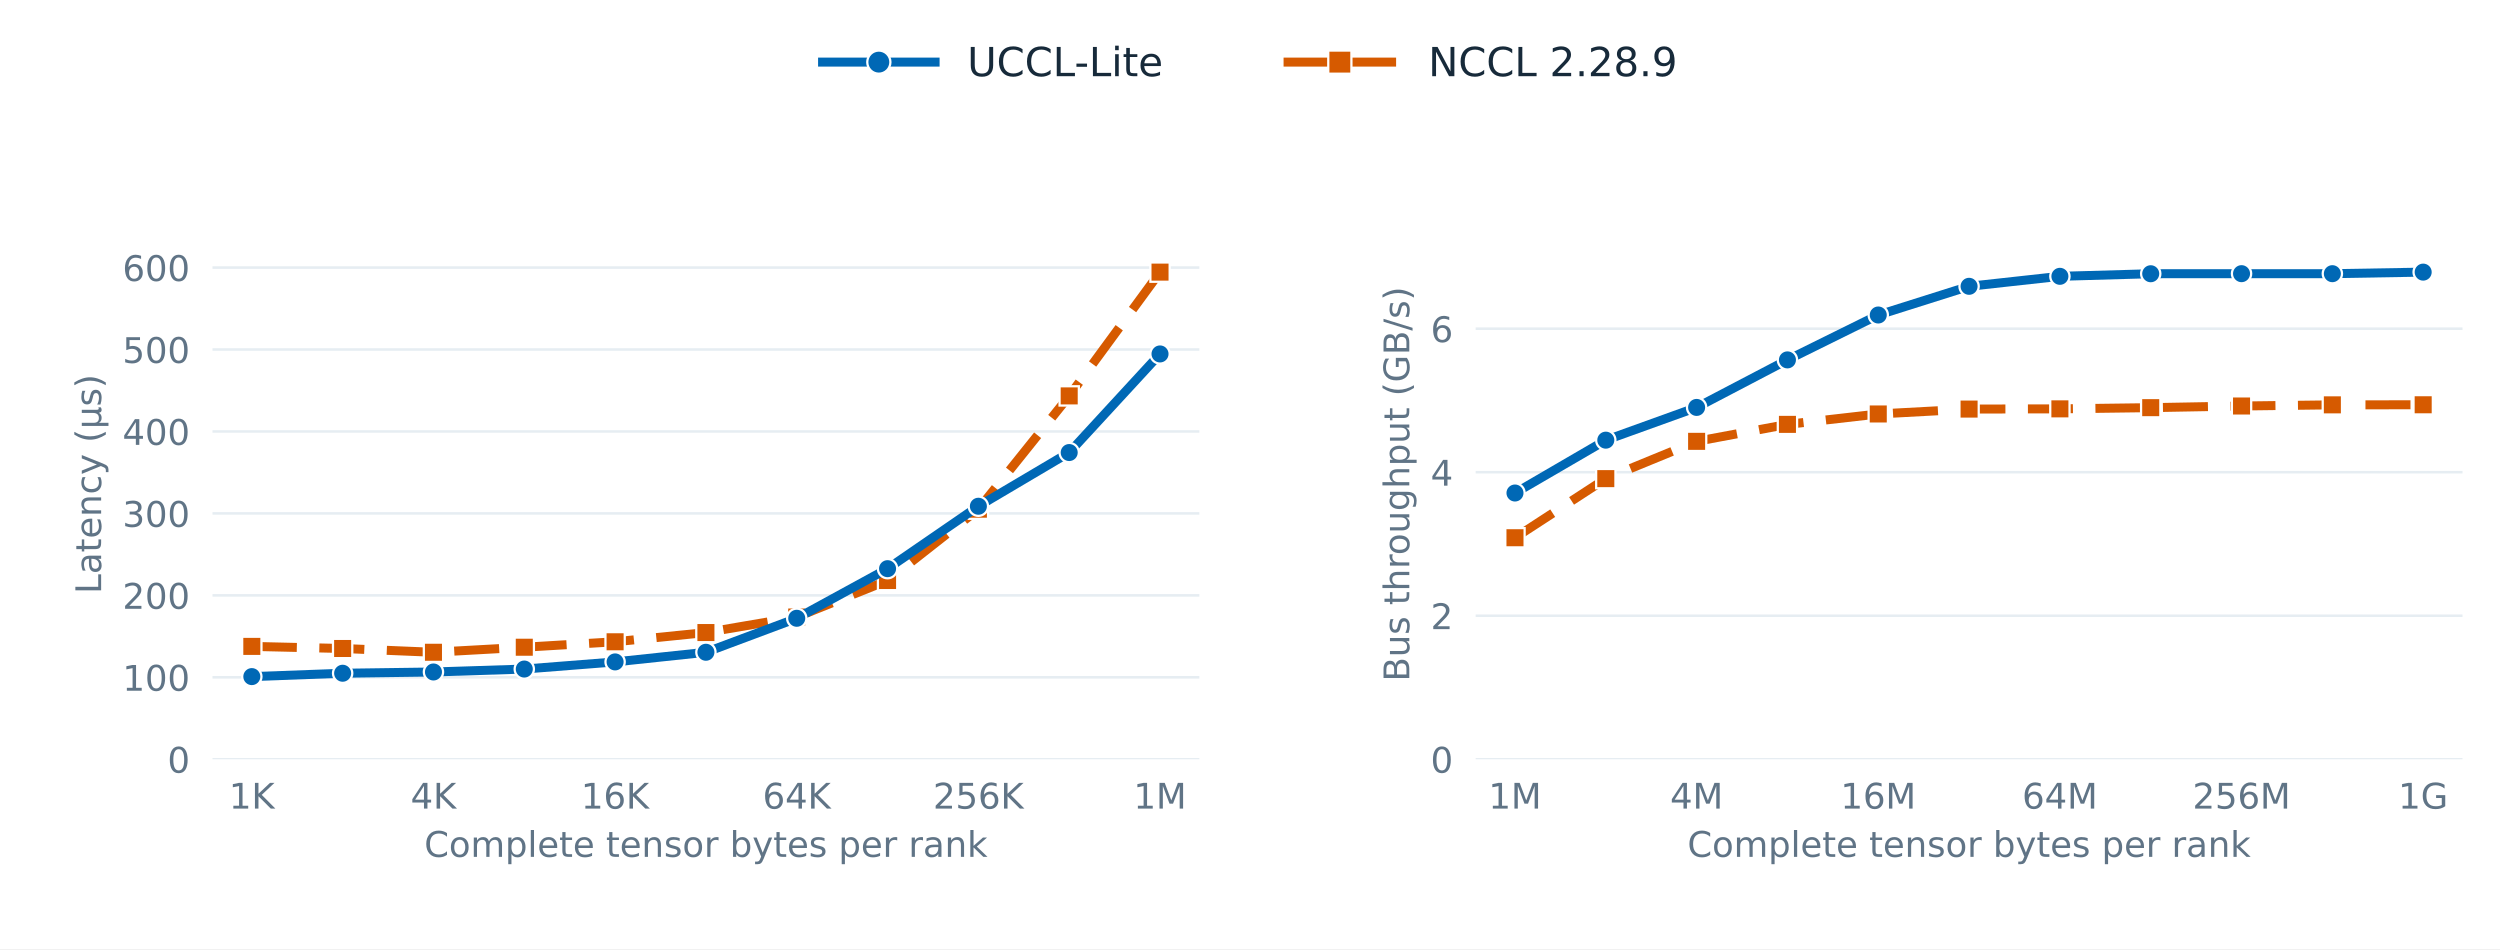
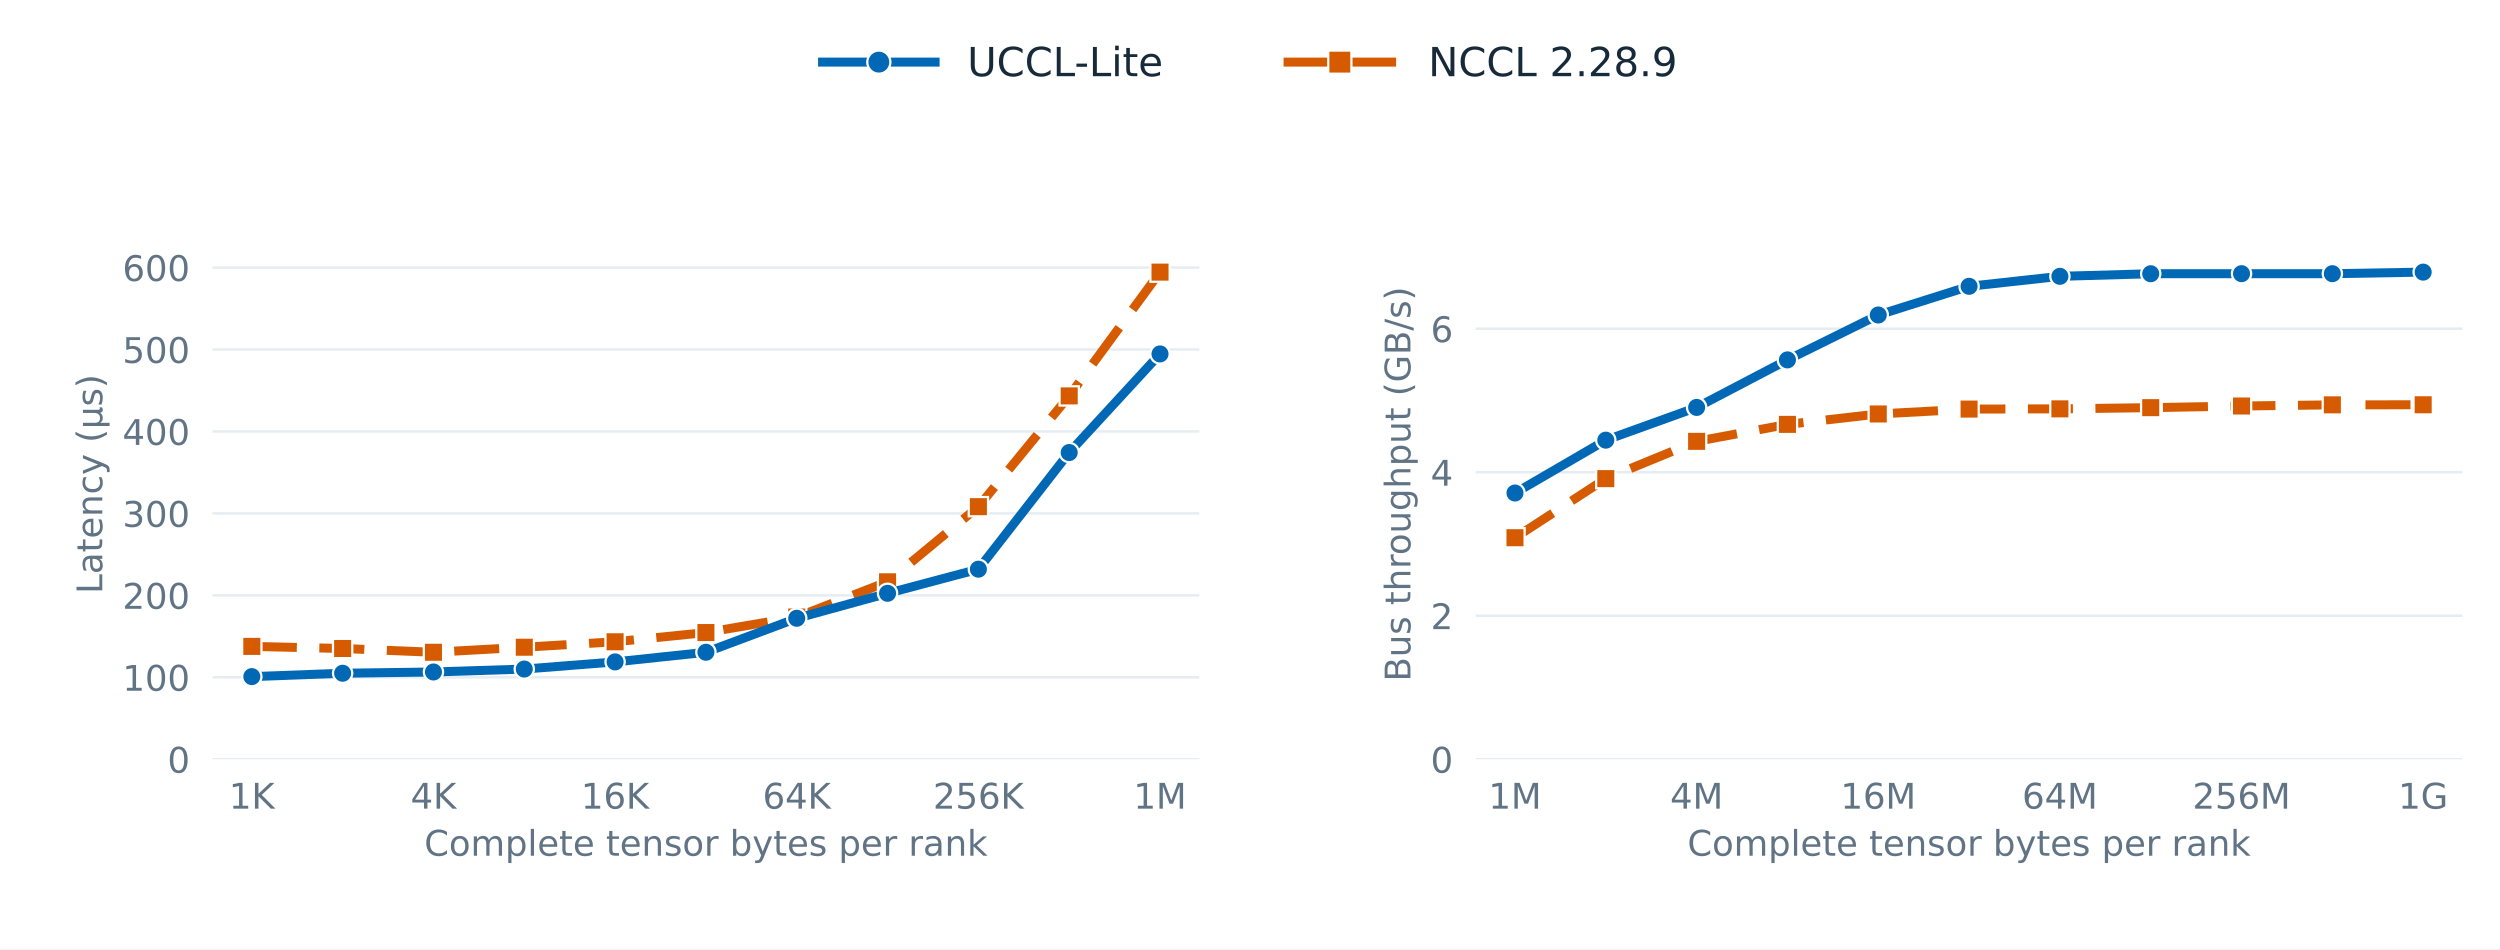
<svg xmlns="http://www.w3.org/2000/svg" xmlns:xlink="http://www.w3.org/1999/xlink" width="777.6pt" height="295.2pt" viewBox="0 0 777.6 295.2" version="1.1">
  <defs>
    <style type="text/css">*{stroke-linejoin: round; stroke-linecap: butt}</style>
  </defs>
  <g id="figure_1">
    <g id="patch_1">
      <path d="M 0 295.2 L 777.6 295.2 L 777.6 0 L 0 0 z " style="fill: #ffffff" />
    </g>
    <g id="axes_1">
      <g id="patch_2">
        <path d="M 66.096 236.16 L 373.043 236.16 L 373.043 64.944 L 66.096 64.944 z " style="fill: #ffffff" />
      </g>
      <g id="matplotlib.axis_1">
        <g id="xtick_1">
          <g id="line2d_1" />
          <g id="text_1">
-             <text style="font-size: 11px; font-family: 'DejaVu Sans'; text-anchor: middle; fill: #607486" x="78.327" y="251.517" transform="rotate(-0 78.32651 251.5174)">1K</text>
+             <text style="font-size: 11px; font-family: 'DejaVu Sans'; text-anchor: middle; fill: #607486" x="78.327" y="251.518" transform="rotate(-0 78.32651 251.5183)">1K</text>
          </g>
        </g>
        <g id="xtick_2">
          <g id="line2d_2" />
          <g id="text_2">
-             <text style="font-size: 11px; font-family: 'DejaVu Sans'; text-anchor: middle; fill: #607486" x="134.824" y="251.517" transform="rotate(-0 134.8238 251.5174)">4K</text>
+             <text style="font-size: 11px; font-family: 'DejaVu Sans'; text-anchor: middle; fill: #607486" x="134.824" y="251.518" transform="rotate(-0 134.8238 251.5183)">4K</text>
          </g>
        </g>
        <g id="xtick_3">
          <g id="line2d_3" />
          <g id="text_3">
-             <text style="font-size: 11px; font-family: 'DejaVu Sans'; text-anchor: middle; fill: #607486" x="191.321" y="251.517" transform="rotate(-0 191.3211 251.5174)">16K</text>
+             <text style="font-size: 11px; font-family: 'DejaVu Sans'; text-anchor: middle; fill: #607486" x="191.321" y="251.518" transform="rotate(-0 191.3211 251.5183)">16K</text>
          </g>
        </g>
        <g id="xtick_4">
          <g id="line2d_4" />
          <g id="text_4">
-             <text style="font-size: 11px; font-family: 'DejaVu Sans'; text-anchor: middle; fill: #607486" x="247.818" y="251.517" transform="rotate(-0 247.8183 251.5174)">64K</text>
+             <text style="font-size: 11px; font-family: 'DejaVu Sans'; text-anchor: middle; fill: #607486" x="247.818" y="251.518" transform="rotate(-0 247.8183 251.5183)">64K</text>
          </g>
        </g>
        <g id="xtick_5">
          <g id="line2d_5" />
          <g id="text_5">
-             <text style="font-size: 11px; font-family: 'DejaVu Sans'; text-anchor: middle; fill: #607486" x="304.316" y="251.517" transform="rotate(-0 304.3156 251.5174)">256K</text>
+             <text style="font-size: 11px; font-family: 'DejaVu Sans'; text-anchor: middle; fill: #607486" x="304.316" y="251.518" transform="rotate(-0 304.3156 251.5183)">256K</text>
          </g>
        </g>
        <g id="xtick_6">
          <g id="line2d_6" />
          <g id="text_6">
-             <text style="font-size: 11px; font-family: 'DejaVu Sans'; text-anchor: middle; fill: #607486" x="360.813" y="251.517" transform="rotate(-0 360.8129 251.5174)">1M</text>
+             <text style="font-size: 11px; font-family: 'DejaVu Sans'; text-anchor: middle; fill: #607486" x="360.813" y="251.518" transform="rotate(-0 360.8129 251.5183)">1M</text>
          </g>
        </g>
        <g id="text_7">
-           <text style="font-size: 11px; font-family: 'DejaVu Sans'; text-anchor: middle; fill: #607486" x="219.57" y="266.518" transform="rotate(-0 219.5697 266.5183)">Complete tensor bytes per rank</text>
+           <text style="font-size: 11px; font-family: 'DejaVu Sans'; text-anchor: middle; fill: #607486" x="219.57" y="266.164" transform="rotate(-0 219.5697 266.1642)">Complete tensor bytes per rank</text>
        </g>
      </g>
      <g id="matplotlib.axis_2">
        <g id="ytick_1">
          <g id="line2d_7">
            <path d="M 66.096 236.16 L 373.043 236.16 " clip-path="url(#pcc9501a2ec)" style="fill: none; stroke: #e6edf2; stroke-width: 0.8; stroke-linecap: square" />
          </g>
          <g id="line2d_8" />
          <g id="text_8">
-             <text style="font-size: 11px; font-family: 'DejaVu Sans'; text-anchor: end; fill: #607486" x="59.096" y="240.339" transform="rotate(-0 59.096 240.3387)">0</text>
+             <text style="font-size: 11px; font-family: 'DejaVu Sans'; text-anchor: end; fill: #607486" x="59.096" y="240.339" transform="rotate(-0 59.096 240.3391)">0</text>
          </g>
        </g>
        <g id="ytick_2">
          <g id="line2d_9">
            <path d="M 66.096 210.67 L 373.043 210.67 " clip-path="url(#pcc9501a2ec)" style="fill: none; stroke: #e6edf2; stroke-width: 0.8; stroke-linecap: square" />
          </g>
          <g id="line2d_10" />
          <g id="text_9">
-             <text style="font-size: 11px; font-family: 'DejaVu Sans'; text-anchor: end; fill: #607486" x="59.096" y="214.849" transform="rotate(-0 59.096 214.8491)">100</text>
+             <text style="font-size: 11px; font-family: 'DejaVu Sans'; text-anchor: end; fill: #607486" x="59.096" y="214.849" transform="rotate(-0 59.096 214.8495)">100</text>
          </g>
        </g>
        <g id="ytick_3">
          <g id="line2d_11">
            <path d="M 66.096 185.181 L 373.043 185.181 " clip-path="url(#pcc9501a2ec)" style="fill: none; stroke: #e6edf2; stroke-width: 0.8; stroke-linecap: square" />
          </g>
          <g id="line2d_12" />
          <g id="text_10">
-             <text style="font-size: 11px; font-family: 'DejaVu Sans'; text-anchor: end; fill: #607486" x="59.096" y="189.359" transform="rotate(-0 59.096 189.3594)">200</text>
+             <text style="font-size: 11px; font-family: 'DejaVu Sans'; text-anchor: end; fill: #607486" x="59.096" y="189.36" transform="rotate(-0 59.096 189.3599)">200</text>
          </g>
        </g>
        <g id="ytick_4">
          <g id="line2d_13">
            <path d="M 66.096 159.691 L 373.043 159.691 " clip-path="url(#pcc9501a2ec)" style="fill: none; stroke: #e6edf2; stroke-width: 0.8; stroke-linecap: square" />
          </g>
          <g id="line2d_14" />
          <g id="text_11">
-             <text style="font-size: 11px; font-family: 'DejaVu Sans'; text-anchor: end; fill: #607486" x="59.096" y="163.87" transform="rotate(-0 59.096 163.8698)">300</text>
+             <text style="font-size: 11px; font-family: 'DejaVu Sans'; text-anchor: end; fill: #607486" x="59.096" y="163.87" transform="rotate(-0 59.096 163.8702)">300</text>
          </g>
        </g>
        <g id="ytick_5">
          <g id="line2d_15">
            <path d="M 66.096 134.201 L 373.043 134.201 " clip-path="url(#pcc9501a2ec)" style="fill: none; stroke: #e6edf2; stroke-width: 0.8; stroke-linecap: square" />
          </g>
          <g id="line2d_16" />
          <g id="text_12">
-             <text style="font-size: 11px; font-family: 'DejaVu Sans'; text-anchor: end; fill: #607486" x="59.096" y="138.38" transform="rotate(-0 59.096 138.3801)">400</text>
+             <text style="font-size: 11px; font-family: 'DejaVu Sans'; text-anchor: end; fill: #607486" x="59.096" y="138.381" transform="rotate(-0 59.096 138.3806)">400</text>
          </g>
        </g>
        <g id="ytick_6">
          <g id="line2d_17">
            <path d="M 66.096 108.712 L 373.043 108.712 " clip-path="url(#pcc9501a2ec)" style="fill: none; stroke: #e6edf2; stroke-width: 0.8; stroke-linecap: square" />
          </g>
          <g id="line2d_18" />
          <g id="text_13">
-             <text style="font-size: 11px; font-family: 'DejaVu Sans'; text-anchor: end; fill: #607486" x="59.096" y="112.891" transform="rotate(-0 59.096 112.8905)">500</text>
+             <text style="font-size: 11px; font-family: 'DejaVu Sans'; text-anchor: end; fill: #607486" x="59.096" y="112.891" transform="rotate(-0 59.096 112.8909)">500</text>
          </g>
        </g>
        <g id="ytick_7">
          <g id="line2d_19">
            <path d="M 66.096 83.222 L 373.043 83.222 " clip-path="url(#pcc9501a2ec)" style="fill: none; stroke: #e6edf2; stroke-width: 0.8; stroke-linecap: square" />
          </g>
          <g id="line2d_20" />
          <g id="text_14">
-             <text style="font-size: 11px; font-family: 'DejaVu Sans'; text-anchor: end; fill: #607486" x="59.096" y="87.401" transform="rotate(-0 59.096 87.40086)">600</text>
+             <text style="font-size: 11px; font-family: 'DejaVu Sans'; text-anchor: end; fill: #607486" x="59.096" y="87.401" transform="rotate(-0 59.096 87.40129)">600</text>
          </g>
        </g>
        <g id="text_15">
-           <text style="font-size: 11px; font-family: 'DejaVu Sans'; text-anchor: middle; fill: #607486" x="31.457" y="150.552" transform="rotate(-90 31.45717 150.552)">Latency (µs)</text>
+           <text style="font-size: 11px; font-family: 'DejaVu Sans'; text-anchor: middle; fill: #607486" x="31.812" y="150.552" transform="rotate(-90 31.81209 150.552)">Latency (µs)</text>
        </g>
      </g>
      <g id="line2d_21">
-         <path d="M 78.327 201.054 L 106.575 201.706 L 134.824 202.881 L 163.072 201.315 L 191.321 199.618 L 219.57 196.747 L 247.818 191.918 L 276.067 180.564 L 304.316 158.378 L 332.564 123.141 L 360.813 84.641 " clip-path="url(#pcc9501a2ec)" style="fill: none; stroke-dasharray: 14,7; stroke-dashoffset: 0; stroke: #d65a00; stroke-width: 2.8" />
+         <path d="M 78.327 201.054 L 106.575 201.706 L 134.824 202.881 L 163.072 201.315 L 191.321 199.618 L 219.57 196.747 L 247.818 191.918 L 276.067 180.956 L 304.316 157.595 L 332.564 123.141 L 360.813 84.641 " clip-path="url(#pcc9501a2ec)" style="fill: none; stroke-dasharray: 14,7; stroke-dashoffset: 0; stroke: #d65a00; stroke-width: 2.8" />
        <defs>
          <path id="mbd1e659322" d="M -3 3 L 3 3 L 3 -3 L -3 -3 z " style="stroke: #ffffff; stroke-width: 0.7; stroke-linejoin: miter" />
        </defs>
        <g clip-path="url(#pcc9501a2ec)">
          <use xlink:href="#mbd1e659322" x="78.327" y="201.054" style="fill: #d65a00; stroke: #ffffff; stroke-width: 0.7; stroke-linejoin: miter" />
          <use xlink:href="#mbd1e659322" x="106.575" y="201.706" style="fill: #d65a00; stroke: #ffffff; stroke-width: 0.7; stroke-linejoin: miter" />
          <use xlink:href="#mbd1e659322" x="134.824" y="202.881" style="fill: #d65a00; stroke: #ffffff; stroke-width: 0.7; stroke-linejoin: miter" />
          <use xlink:href="#mbd1e659322" x="163.072" y="201.315" style="fill: #d65a00; stroke: #ffffff; stroke-width: 0.7; stroke-linejoin: miter" />
          <use xlink:href="#mbd1e659322" x="191.321" y="199.618" style="fill: #d65a00; stroke: #ffffff; stroke-width: 0.7; stroke-linejoin: miter" />
          <use xlink:href="#mbd1e659322" x="219.57" y="196.747" style="fill: #d65a00; stroke: #ffffff; stroke-width: 0.7; stroke-linejoin: miter" />
          <use xlink:href="#mbd1e659322" x="247.818" y="191.918" style="fill: #d65a00; stroke: #ffffff; stroke-width: 0.7; stroke-linejoin: miter" />
-           <use xlink:href="#mbd1e659322" x="276.067" y="180.564" style="fill: #d65a00; stroke: #ffffff; stroke-width: 0.7; stroke-linejoin: miter" />
-           <use xlink:href="#mbd1e659322" x="304.316" y="158.378" style="fill: #d65a00; stroke: #ffffff; stroke-width: 0.7; stroke-linejoin: miter" />
+           <use xlink:href="#mbd1e659322" x="276.067" y="180.956" style="fill: #d65a00; stroke: #ffffff; stroke-width: 0.7; stroke-linejoin: miter" />
+           <use xlink:href="#mbd1e659322" x="304.316" y="157.595" style="fill: #d65a00; stroke: #ffffff; stroke-width: 0.7; stroke-linejoin: miter" />
          <use xlink:href="#mbd1e659322" x="332.564" y="123.141" style="fill: #d65a00; stroke: #ffffff; stroke-width: 0.7; stroke-linejoin: miter" />
          <use xlink:href="#mbd1e659322" x="360.813" y="84.641" style="fill: #d65a00; stroke: #ffffff; stroke-width: 0.7; stroke-linejoin: miter" />
        </g>
      </g>
      <g id="line2d_22">
-         <path d="M 78.327 210.45 L 106.575 209.406 L 134.824 209.015 L 163.072 208.101 L 191.321 205.882 L 219.57 202.881 L 247.818 192.31 L 276.067 176.881 L 304.316 157.464 L 332.564 140.759 L 360.813 110.09 " clip-path="url(#pcc9501a2ec)" style="fill: none; stroke: #0068b5; stroke-width: 2.8; stroke-linecap: square" />
+         <path d="M 78.327 210.45 L 106.575 209.406 L 134.824 209.015 L 163.072 208.101 L 191.321 205.882 L 219.57 202.881 L 247.818 192.31 L 276.067 184.544 L 304.316 177.04 L 332.564 140.759 L 360.813 110.09 " clip-path="url(#pcc9501a2ec)" style="fill: none; stroke: #0068b5; stroke-width: 2.8; stroke-linecap: square" />
        <defs>
          <path id="me8a90994ab" d="M 0 3 C 0.796 3 1.559 2.684 2.121 2.121 C 2.684 1.559 3 0.796 3 0 C 3 -0.796 2.684 -1.559 2.121 -2.121 C 1.559 -2.684 0.796 -3 0 -3 C -0.796 -3 -1.559 -2.684 -2.121 -2.121 C -2.684 -1.559 -3 -0.796 -3 0 C -3 0.796 -2.684 1.559 -2.121 2.121 C -1.559 2.684 -0.796 3 0 3 z " style="stroke: #ffffff; stroke-width: 0.7" />
        </defs>
        <g clip-path="url(#pcc9501a2ec)">
          <use xlink:href="#me8a90994ab" x="78.327" y="210.45" style="fill: #0068b5; stroke: #ffffff; stroke-width: 0.7" />
          <use xlink:href="#me8a90994ab" x="106.575" y="209.406" style="fill: #0068b5; stroke: #ffffff; stroke-width: 0.7" />
          <use xlink:href="#me8a90994ab" x="134.824" y="209.015" style="fill: #0068b5; stroke: #ffffff; stroke-width: 0.7" />
          <use xlink:href="#me8a90994ab" x="163.072" y="208.101" style="fill: #0068b5; stroke: #ffffff; stroke-width: 0.7" />
          <use xlink:href="#me8a90994ab" x="191.321" y="205.882" style="fill: #0068b5; stroke: #ffffff; stroke-width: 0.7" />
          <use xlink:href="#me8a90994ab" x="219.57" y="202.881" style="fill: #0068b5; stroke: #ffffff; stroke-width: 0.7" />
          <use xlink:href="#me8a90994ab" x="247.818" y="192.31" style="fill: #0068b5; stroke: #ffffff; stroke-width: 0.7" />
-           <use xlink:href="#me8a90994ab" x="276.067" y="176.881" style="fill: #0068b5; stroke: #ffffff; stroke-width: 0.7" />
-           <use xlink:href="#me8a90994ab" x="304.316" y="157.464" style="fill: #0068b5; stroke: #ffffff; stroke-width: 0.7" />
+           <use xlink:href="#me8a90994ab" x="276.067" y="184.544" style="fill: #0068b5; stroke: #ffffff; stroke-width: 0.7" />
+           <use xlink:href="#me8a90994ab" x="304.316" y="177.04" style="fill: #0068b5; stroke: #ffffff; stroke-width: 0.7" />
          <use xlink:href="#me8a90994ab" x="332.564" y="140.759" style="fill: #0068b5; stroke: #ffffff; stroke-width: 0.7" />
          <use xlink:href="#me8a90994ab" x="360.813" y="110.09" style="fill: #0068b5; stroke: #ffffff; stroke-width: 0.7" />
        </g>
      </g>
    </g>
    <g id="axes_2">
      <g id="patch_3">
        <path d="M 458.989 236.16 L 765.936 236.16 L 765.936 64.944 L 458.989 64.944 z " style="fill: #ffffff" />
      </g>
      <g id="matplotlib.axis_3">
        <g id="xtick_7">
          <g id="line2d_23" />
          <g id="text_16">
-             <text style="font-size: 11px; font-family: 'DejaVu Sans'; text-anchor: middle; fill: #607486" x="471.219" y="251.517" transform="rotate(-0 471.2191 251.5174)">1M</text>
+             <text style="font-size: 11px; font-family: 'DejaVu Sans'; text-anchor: middle; fill: #607486" x="471.219" y="251.518" transform="rotate(-0 471.2191 251.5183)">1M</text>
          </g>
        </g>
        <g id="xtick_8">
          <g id="line2d_24" />
          <g id="text_17">
-             <text style="font-size: 11px; font-family: 'DejaVu Sans'; text-anchor: middle; fill: #607486" x="527.716" y="251.517" transform="rotate(-0 527.7164 251.5174)">4M</text>
+             <text style="font-size: 11px; font-family: 'DejaVu Sans'; text-anchor: middle; fill: #607486" x="527.716" y="251.518" transform="rotate(-0 527.7164 251.5183)">4M</text>
          </g>
        </g>
        <g id="xtick_9">
          <g id="line2d_25" />
          <g id="text_18">
-             <text style="font-size: 11px; font-family: 'DejaVu Sans'; text-anchor: middle; fill: #607486" x="584.214" y="251.517" transform="rotate(-0 584.2137 251.5174)">16M</text>
+             <text style="font-size: 11px; font-family: 'DejaVu Sans'; text-anchor: middle; fill: #607486" x="584.214" y="251.518" transform="rotate(-0 584.2137 251.5183)">16M</text>
          </g>
        </g>
        <g id="xtick_10">
          <g id="line2d_26" />
          <g id="text_19">
-             <text style="font-size: 11px; font-family: 'DejaVu Sans'; text-anchor: middle; fill: #607486" x="640.711" y="251.517" transform="rotate(-0 640.711 251.5174)">64M</text>
+             <text style="font-size: 11px; font-family: 'DejaVu Sans'; text-anchor: middle; fill: #607486" x="640.711" y="251.518" transform="rotate(-0 640.711 251.5183)">64M</text>
          </g>
        </g>
        <g id="xtick_11">
          <g id="line2d_27" />
          <g id="text_20">
-             <text style="font-size: 11px; font-family: 'DejaVu Sans'; text-anchor: middle; fill: #607486" x="697.208" y="251.517" transform="rotate(-0 697.2082 251.5174)">256M</text>
+             <text style="font-size: 11px; font-family: 'DejaVu Sans'; text-anchor: middle; fill: #607486" x="697.208" y="251.518" transform="rotate(-0 697.2082 251.5183)">256M</text>
          </g>
        </g>
        <g id="xtick_12">
          <g id="line2d_28" />
          <g id="text_21">
-             <text style="font-size: 11px; font-family: 'DejaVu Sans'; text-anchor: middle; fill: #607486" x="753.705" y="251.517" transform="rotate(-0 753.7055 251.5174)">1G</text>
+             <text style="font-size: 11px; font-family: 'DejaVu Sans'; text-anchor: middle; fill: #607486" x="753.705" y="251.518" transform="rotate(-0 753.7055 251.5183)">1G</text>
          </g>
        </g>
        <g id="text_22">
-           <text style="font-size: 11px; font-family: 'DejaVu Sans'; text-anchor: middle; fill: #607486" x="612.462" y="266.518" transform="rotate(-0 612.4623 266.5183)">Complete tensor bytes per rank</text>
+           <text style="font-size: 11px; font-family: 'DejaVu Sans'; text-anchor: middle; fill: #607486" x="612.462" y="266.164" transform="rotate(-0 612.4623 266.1642)">Complete tensor bytes per rank</text>
        </g>
      </g>
      <g id="matplotlib.axis_4">
        <g id="ytick_8">
          <g id="line2d_29">
            <path d="M 458.989 236.16 L 765.936 236.16 " clip-path="url(#pd6201156bf)" style="fill: none; stroke: #e6edf2; stroke-width: 0.8; stroke-linecap: square" />
          </g>
          <g id="line2d_30" />
          <g id="text_23">
-             <text style="font-size: 11px; font-family: 'DejaVu Sans'; text-anchor: end; fill: #607486" x="451.989" y="240.339" transform="rotate(-0 451.9886 240.3387)">0</text>
+             <text style="font-size: 11px; font-family: 'DejaVu Sans'; text-anchor: end; fill: #607486" x="451.989" y="240.339" transform="rotate(-0 451.9886 240.3391)">0</text>
          </g>
        </g>
        <g id="ytick_9">
          <g id="line2d_31">
            <path d="M 458.989 191.518 L 765.936 191.518 " clip-path="url(#pd6201156bf)" style="fill: none; stroke: #e6edf2; stroke-width: 0.8; stroke-linecap: square" />
          </g>
          <g id="line2d_32" />
          <g id="text_24">
-             <text style="font-size: 11px; font-family: 'DejaVu Sans'; text-anchor: end; fill: #607486" x="451.989" y="195.697" transform="rotate(-0 451.9886 195.697)">2</text>
+             <text style="font-size: 11px; font-family: 'DejaVu Sans'; text-anchor: end; fill: #607486" x="451.989" y="195.697" transform="rotate(-0 451.9886 195.6974)">2</text>
          </g>
        </g>
        <g id="ytick_10">
          <g id="line2d_33">
            <path d="M 458.989 146.877 L 765.936 146.877 " clip-path="url(#pd6201156bf)" style="fill: none; stroke: #e6edf2; stroke-width: 0.8; stroke-linecap: square" />
          </g>
          <g id="line2d_34" />
          <g id="text_25">
-             <text style="font-size: 11px; font-family: 'DejaVu Sans'; text-anchor: end; fill: #607486" x="451.989" y="151.055" transform="rotate(-0 451.9886 151.0553)">4</text>
+             <text style="font-size: 11px; font-family: 'DejaVu Sans'; text-anchor: end; fill: #607486" x="451.989" y="151.056" transform="rotate(-0 451.9886 151.0557)">4</text>
          </g>
        </g>
        <g id="ytick_11">
          <g id="line2d_35">
            <path d="M 458.989 102.235 L 765.936 102.235 " clip-path="url(#pd6201156bf)" style="fill: none; stroke: #e6edf2; stroke-width: 0.8; stroke-linecap: square" />
          </g>
          <g id="line2d_36" />
          <g id="text_26">
-             <text style="font-size: 11px; font-family: 'DejaVu Sans'; text-anchor: end; fill: #607486" x="451.989" y="106.414" transform="rotate(-0 451.9886 106.4135)">6</text>
+             <text style="font-size: 11px; font-family: 'DejaVu Sans'; text-anchor: end; fill: #607486" x="451.989" y="106.414" transform="rotate(-0 451.9886 106.414)">6</text>
          </g>
        </g>
        <g id="text_27">
-           <text style="font-size: 11px; font-family: 'DejaVu Sans'; text-anchor: middle; fill: #607486" x="438.347" y="150.552" transform="rotate(-90 438.3473 150.552)">Bus throughput (GB/s)</text>
+           <text style="font-size: 11px; font-family: 'DejaVu Sans'; text-anchor: middle; fill: #607486" x="438.702" y="150.552" transform="rotate(-90 438.7022 150.552)">Bus throughput (GB/s)</text>
        </g>
      </g>
      <g id="line2d_37">
        <path d="M 471.219 167.256 L 499.468 148.874 L 527.716 137.275 L 555.965 131.996 L 584.214 128.762 L 612.462 127.241 L 640.711 127.171 L 668.96 126.797 L 697.208 126.283 L 725.457 125.924 L 753.705 125.9 " clip-path="url(#pd6201156bf)" style="fill: none; stroke-dasharray: 14,7; stroke-dashoffset: 0; stroke: #d65a00; stroke-width: 2.8" />
        <g clip-path="url(#pd6201156bf)">
          <use xlink:href="#mbd1e659322" x="471.219" y="167.256" style="fill: #d65a00; stroke: #ffffff; stroke-width: 0.7; stroke-linejoin: miter" />
          <use xlink:href="#mbd1e659322" x="499.468" y="148.874" style="fill: #d65a00; stroke: #ffffff; stroke-width: 0.7; stroke-linejoin: miter" />
          <use xlink:href="#mbd1e659322" x="527.716" y="137.275" style="fill: #d65a00; stroke: #ffffff; stroke-width: 0.7; stroke-linejoin: miter" />
          <use xlink:href="#mbd1e659322" x="555.965" y="131.996" style="fill: #d65a00; stroke: #ffffff; stroke-width: 0.7; stroke-linejoin: miter" />
          <use xlink:href="#mbd1e659322" x="584.214" y="128.762" style="fill: #d65a00; stroke: #ffffff; stroke-width: 0.7; stroke-linejoin: miter" />
          <use xlink:href="#mbd1e659322" x="612.462" y="127.241" style="fill: #d65a00; stroke: #ffffff; stroke-width: 0.7; stroke-linejoin: miter" />
          <use xlink:href="#mbd1e659322" x="640.711" y="127.171" style="fill: #d65a00; stroke: #ffffff; stroke-width: 0.7; stroke-linejoin: miter" />
          <use xlink:href="#mbd1e659322" x="668.96" y="126.797" style="fill: #d65a00; stroke: #ffffff; stroke-width: 0.7; stroke-linejoin: miter" />
          <use xlink:href="#mbd1e659322" x="697.208" y="126.283" style="fill: #d65a00; stroke: #ffffff; stroke-width: 0.7; stroke-linejoin: miter" />
          <use xlink:href="#mbd1e659322" x="725.457" y="125.924" style="fill: #d65a00; stroke: #ffffff; stroke-width: 0.7; stroke-linejoin: miter" />
          <use xlink:href="#mbd1e659322" x="753.705" y="125.9" style="fill: #d65a00; stroke: #ffffff; stroke-width: 0.7; stroke-linejoin: miter" />
        </g>
      </g>
      <g id="line2d_38">
        <path d="M 471.219 153.346 L 499.468 136.907 L 527.716 126.724 L 555.965 111.94 L 584.214 97.979 L 612.462 89.054 L 640.711 85.947 L 668.96 85.145 L 697.208 85.122 L 725.457 85.126 L 753.705 84.641 " clip-path="url(#pd6201156bf)" style="fill: none; stroke: #0068b5; stroke-width: 2.8; stroke-linecap: square" />
        <g clip-path="url(#pd6201156bf)">
          <use xlink:href="#me8a90994ab" x="471.219" y="153.346" style="fill: #0068b5; stroke: #ffffff; stroke-width: 0.7" />
          <use xlink:href="#me8a90994ab" x="499.468" y="136.907" style="fill: #0068b5; stroke: #ffffff; stroke-width: 0.7" />
          <use xlink:href="#me8a90994ab" x="527.716" y="126.724" style="fill: #0068b5; stroke: #ffffff; stroke-width: 0.7" />
          <use xlink:href="#me8a90994ab" x="555.965" y="111.94" style="fill: #0068b5; stroke: #ffffff; stroke-width: 0.7" />
          <use xlink:href="#me8a90994ab" x="584.214" y="97.979" style="fill: #0068b5; stroke: #ffffff; stroke-width: 0.7" />
          <use xlink:href="#me8a90994ab" x="612.462" y="89.054" style="fill: #0068b5; stroke: #ffffff; stroke-width: 0.7" />
          <use xlink:href="#me8a90994ab" x="640.711" y="85.947" style="fill: #0068b5; stroke: #ffffff; stroke-width: 0.7" />
          <use xlink:href="#me8a90994ab" x="668.96" y="85.145" style="fill: #0068b5; stroke: #ffffff; stroke-width: 0.7" />
          <use xlink:href="#me8a90994ab" x="697.208" y="85.122" style="fill: #0068b5; stroke: #ffffff; stroke-width: 0.7" />
          <use xlink:href="#me8a90994ab" x="725.457" y="85.126" style="fill: #0068b5; stroke: #ffffff; stroke-width: 0.7" />
          <use xlink:href="#me8a90994ab" x="753.705" y="84.641" style="fill: #0068b5; stroke: #ffffff; stroke-width: 0.7" />
        </g>
      </g>
    </g>
    <g id="legend_1">
      <g id="line2d_39">
        <path d="M 255.853 19.325 L 273.353 19.325 L 290.853 19.325 " style="fill: none; stroke: #0068b5; stroke-width: 2.8; stroke-linecap: square" />
        <defs>
          <path id="m99c216711a" d="M 0 3.6 C 0.955 3.6 1.87 3.221 2.546 2.546 C 3.221 1.87 3.6 0.955 3.6 0 C 3.6 -0.955 3.221 -1.87 2.546 -2.546 C 1.87 -3.221 0.955 -3.6 0 -3.6 C -0.955 -3.6 -1.87 -3.221 -2.546 -2.546 C -3.221 -1.87 -3.6 -0.955 -3.6 0 C -3.6 0.955 -3.221 1.87 -2.546 2.546 C -1.87 3.221 -0.955 3.6 0 3.6 z " style="stroke: #ffffff; stroke-width: 0.7" />
        </defs>
        <g>
          <use xlink:href="#m99c216711a" x="273.353" y="19.325" style="fill: #0068b5; stroke: #ffffff; stroke-width: 0.7" />
        </g>
      </g>
      <g id="text_28">
        <text style="font-size: 12.5px; font-family: 'DejaVu Sans'; text-anchor: start; fill: #172a3a" x="300.853" y="23.7" transform="rotate(-0 300.8527 23.70005)">UCCL-Lite</text>
      </g>
      <g id="line2d_40">
        <path d="M 399.243 19.325 L 416.743 19.325 L 434.243 19.325 " style="fill: none; stroke-dasharray: 14,7; stroke-dashoffset: 0; stroke: #d65a00; stroke-width: 2.8" />
        <defs>
          <path id="ma80281dc45" d="M -3.6 3.6 L 3.6 3.6 L 3.6 -3.6 L -3.6 -3.6 z " style="stroke: #ffffff; stroke-width: 0.7; stroke-linejoin: miter" />
        </defs>
        <g>
          <use xlink:href="#ma80281dc45" x="416.743" y="19.325" style="fill: #d65a00; stroke: #ffffff; stroke-width: 0.7; stroke-linejoin: miter" />
        </g>
      </g>
      <g id="text_29">
        <text style="font-size: 12.5px; font-family: 'DejaVu Sans'; text-anchor: start; fill: #172a3a" x="444.243" y="23.7" transform="rotate(-0 444.2434 23.70005)">NCCL 2.28.9</text>
      </g>
    </g>
  </g>
  <defs>
    <clipPath id="pcc9501a2ec">
      <rect x="66.096" y="64.944" width="306.947" height="171.216" />
    </clipPath>
    <clipPath id="pd6201156bf">
      <rect x="458.989" y="64.944" width="306.947" height="171.216" />
    </clipPath>
  </defs>
</svg>
